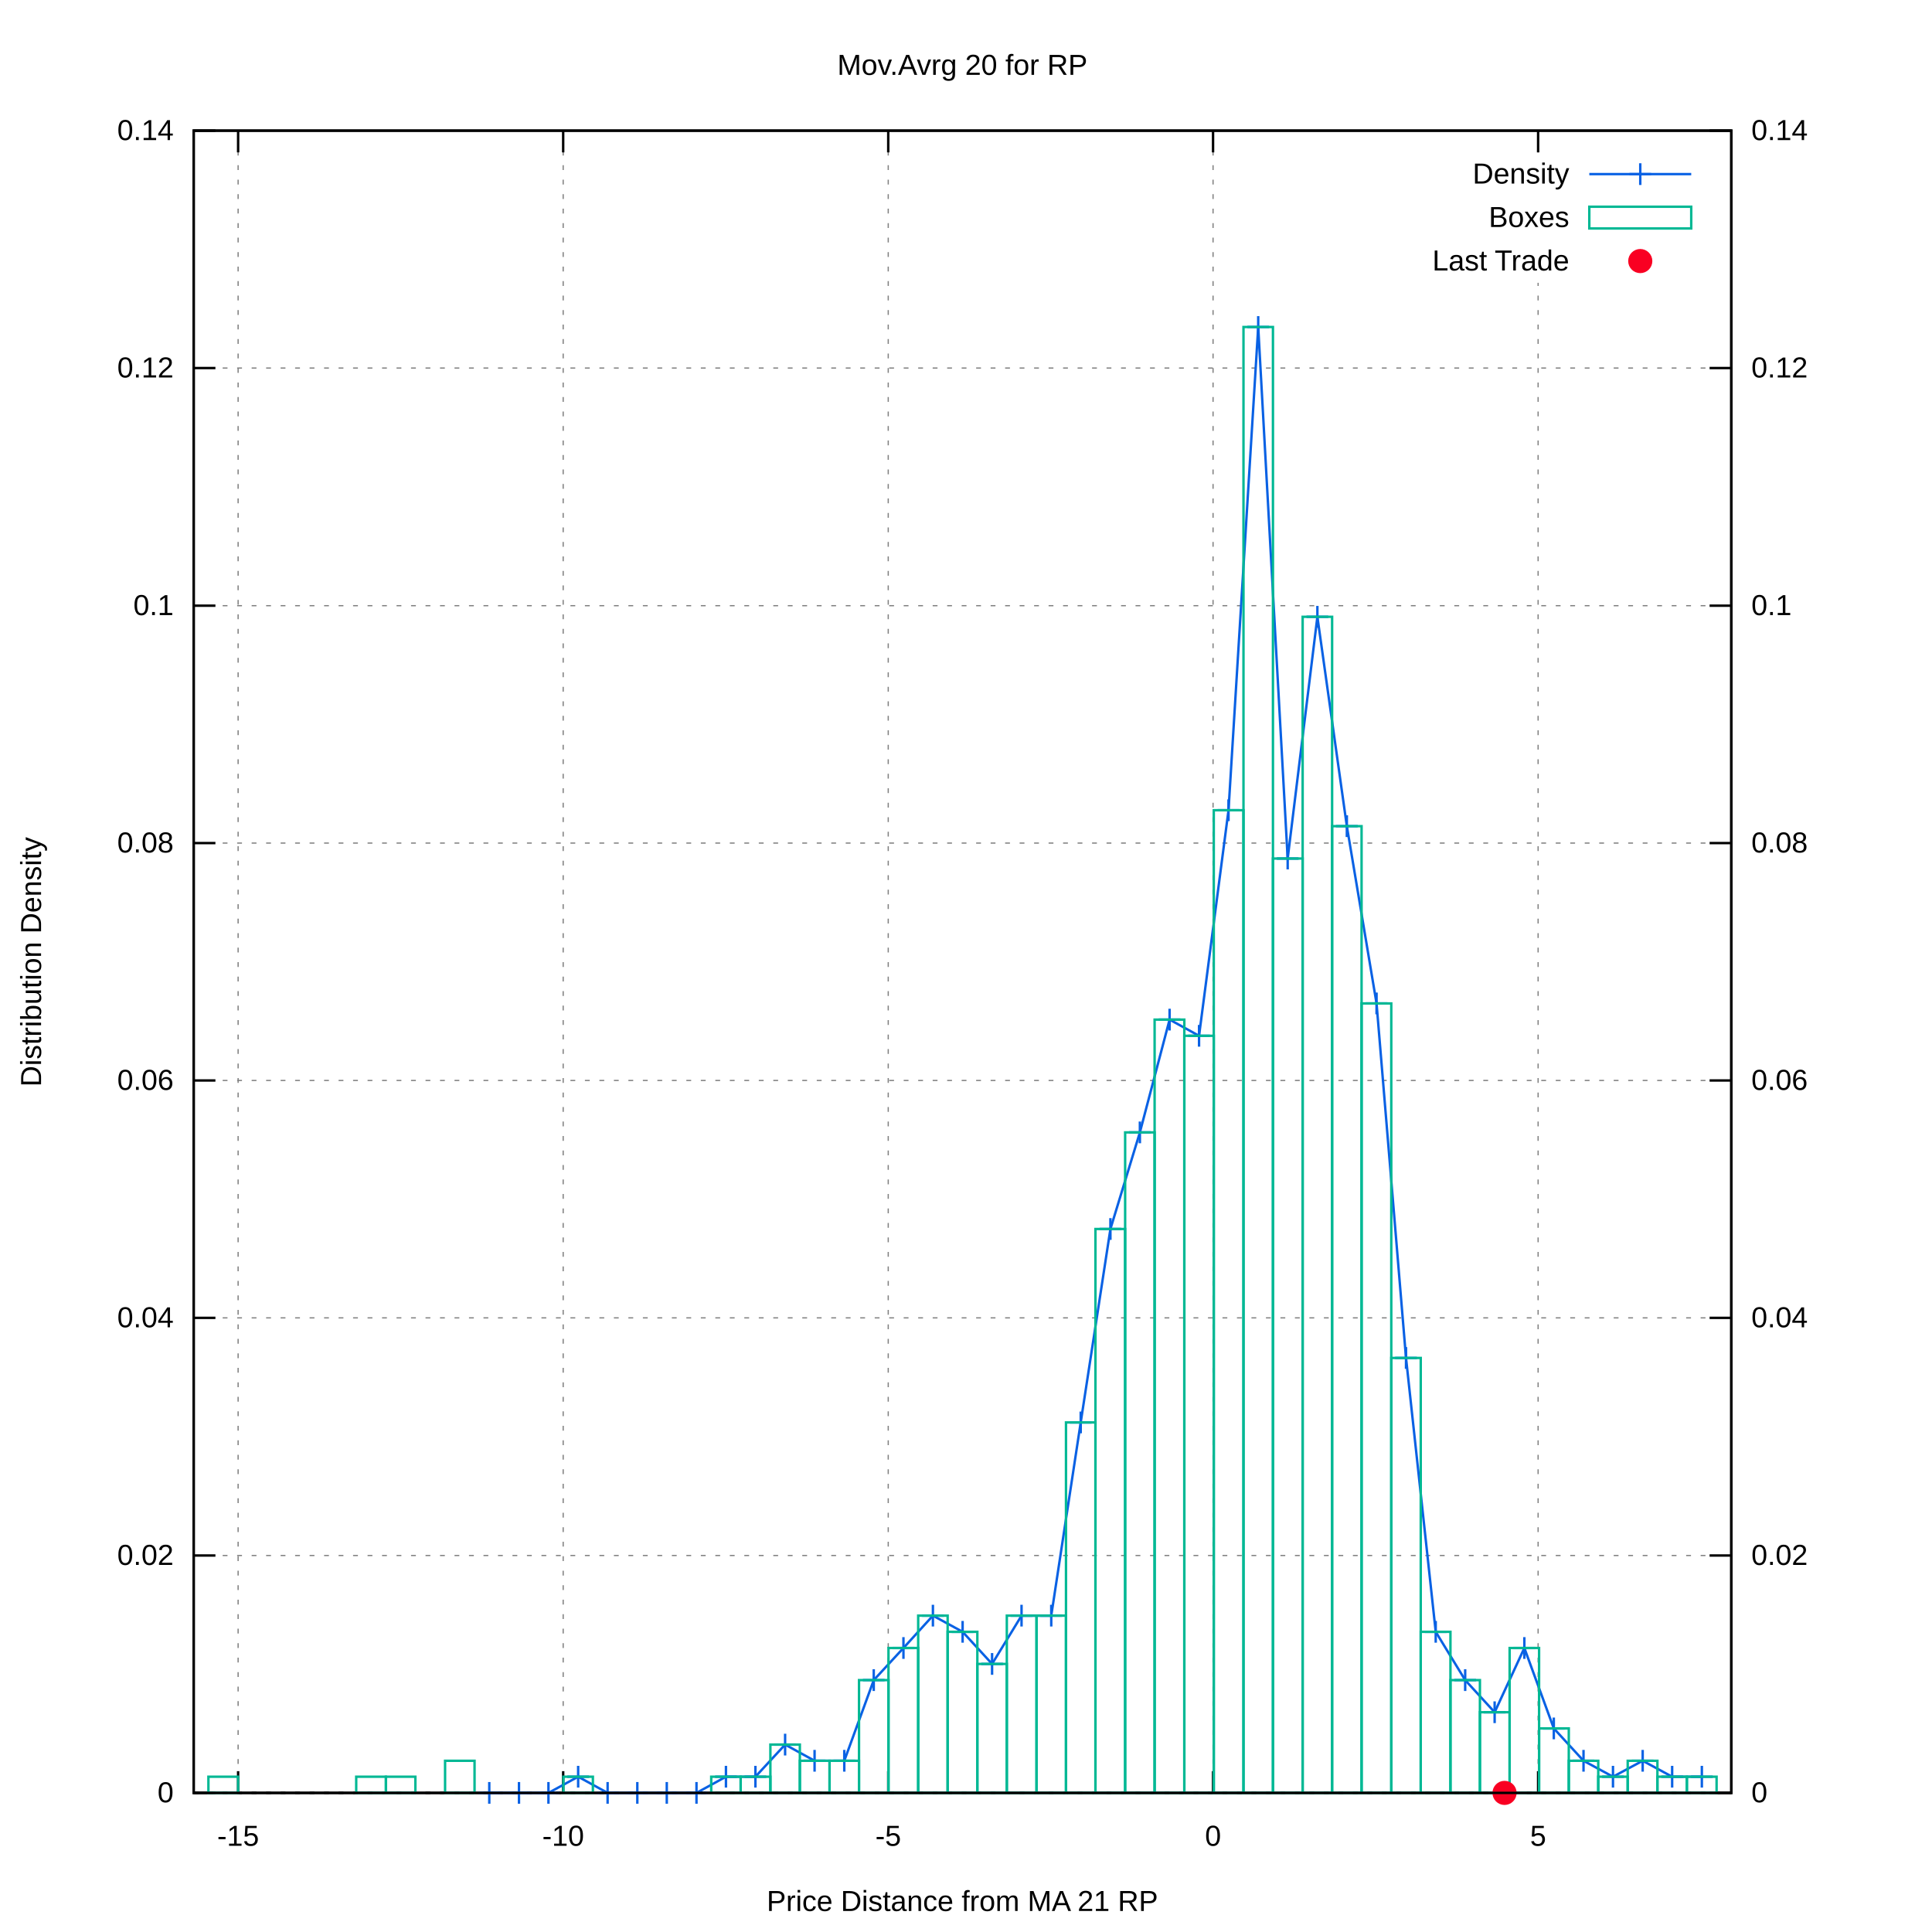
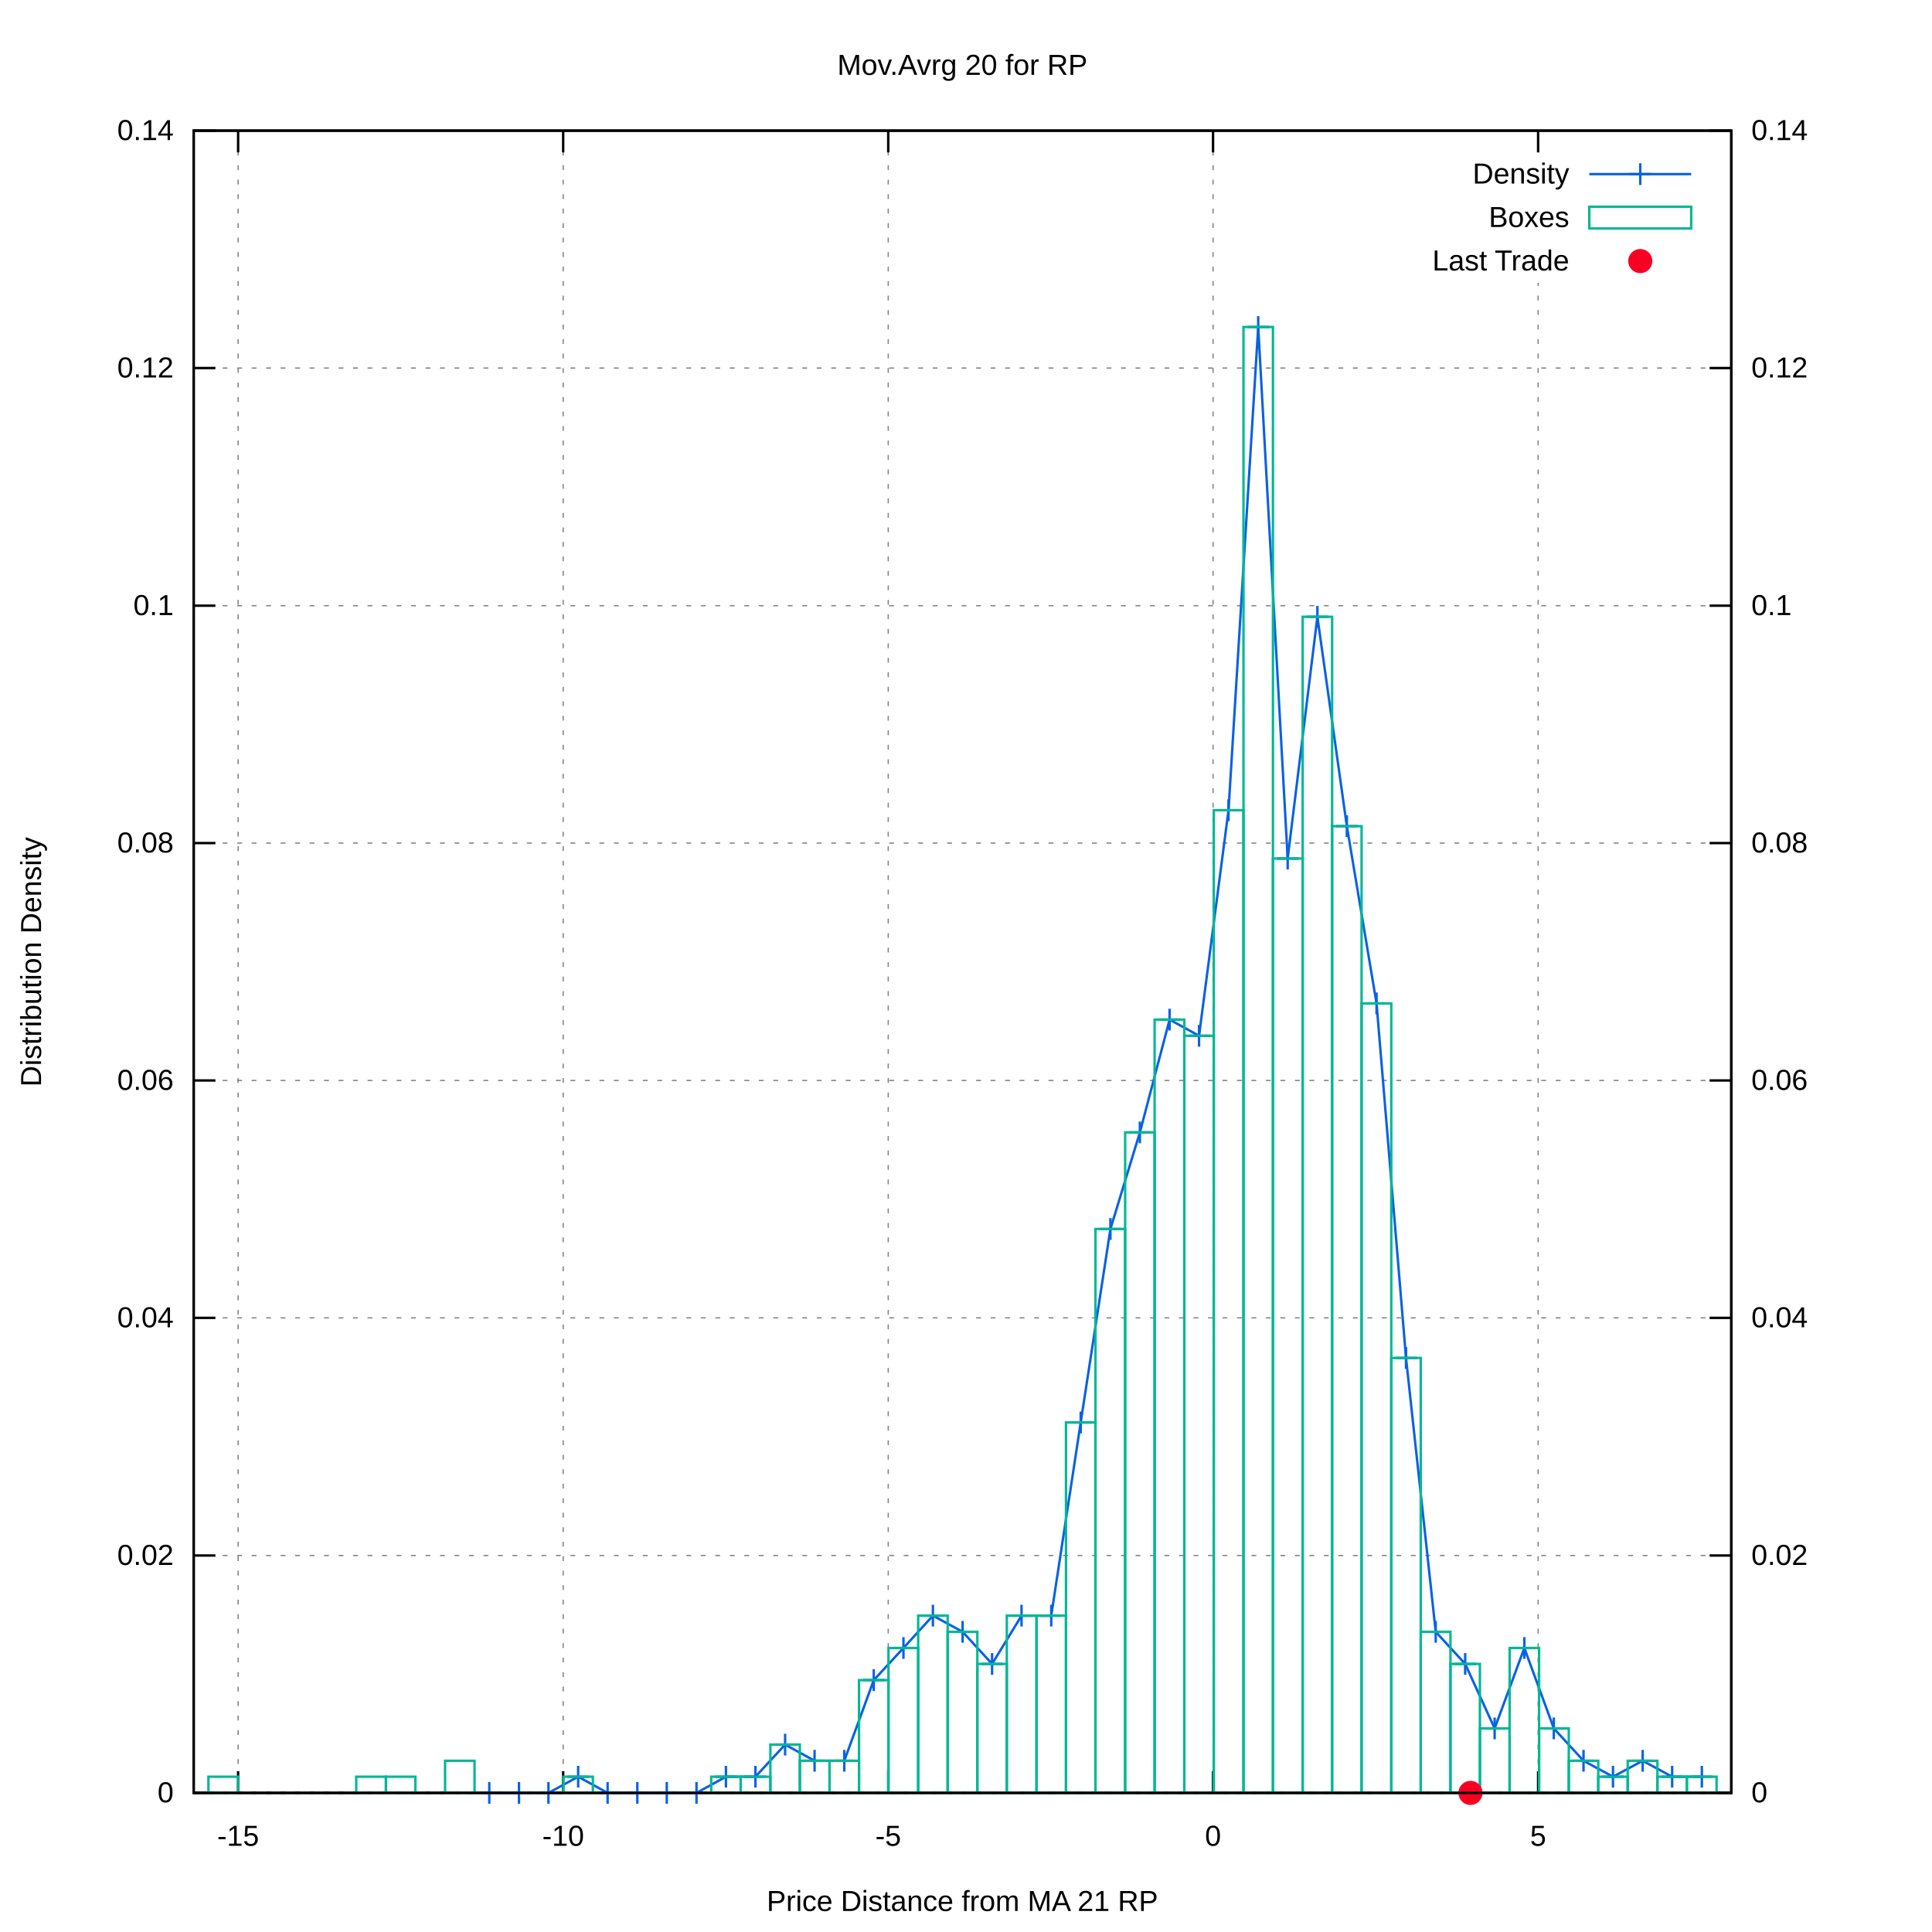
<svg xmlns="http://www.w3.org/2000/svg" xmlns:xlink="http://www.w3.org/1999/xlink" viewBox="0 0 800 800">
  <g id="gnuplot_canvas">
    <rect x="0" y="0" width="800" height="800" fill="#ffffff" />
    <defs>
      <circle id="gpDot" r="0.5" stroke-width="0.5" />
      <path id="gpPt0" stroke-width="0.222" stroke="currentColor" d="M-1,0 h2 M0,-1 v2" />
      <path id="gpPt1" stroke-width="0.222" stroke="currentColor" d="M-1,-1 L1,1 M1,-1 L-1,1" />
      <path id="gpPt2" stroke-width="0.222" stroke="currentColor" d="M-1,0 L1,0 M0,-1 L0,1 M-1,-1 L1,1 M-1,1 L1,-1" />
      <rect id="gpPt3" stroke-width="0.222" stroke="currentColor" x="-1" y="-1" width="2" height="2" />
      <rect id="gpPt4" stroke-width="0.222" stroke="currentColor" fill="currentColor" x="-1" y="-1" width="2" height="2" />
      <circle id="gpPt5" stroke-width="0.222" stroke="currentColor" cx="0" cy="0" r="1" />
      <use xlink:href="#gpPt5" id="gpPt6" fill="currentColor" stroke="none" />
      <path id="gpPt7" stroke-width="0.222" stroke="currentColor" d="M0,-1.33 L-1.33,0.67 L1.33,0.67 z" />
      <use xlink:href="#gpPt7" id="gpPt8" fill="currentColor" stroke="none" />
      <use xlink:href="#gpPt7" id="gpPt9" stroke="currentColor" transform="rotate(180)" />
      <use xlink:href="#gpPt9" id="gpPt10" fill="currentColor" stroke="none" />
      <use xlink:href="#gpPt3" id="gpPt11" stroke="currentColor" transform="rotate(45)" />
      <use xlink:href="#gpPt11" id="gpPt12" fill="currentColor" stroke="none" />
      <path id="gpPt13" stroke-width="0.222" stroke="currentColor" d="M0,1.330 L1.265,0.411 L0.782,-1.067 L-0.782,-1.076 L-1.265,0.411 z" />
      <use xlink:href="#gpPt13" id="gpPt14" fill="currentColor" stroke="none" />
      <filter id="textbox" filterUnits="objectBoundingBox" x="0" y="0" height="1" width="1">
        <feFlood flood-color="#FFFFFF" flood-opacity="1" result="bgnd" />
        <feComposite in="SourceGraphic" in2="bgnd" operator="atop" />
      </filter>
      <filter id="greybox" filterUnits="objectBoundingBox" x="0" y="0" height="1" width="1">
        <feFlood flood-color="lightgrey" flood-opacity="1" result="grey" />
        <feComposite in="SourceGraphic" in2="grey" operator="atop" />
      </filter>
    </defs>
    <g fill="none" color="#FFFFFF" stroke="black" stroke-width="1.00" stroke-linecap="butt" stroke-linejoin="miter">
</g>
    <g fill="none" color="black" stroke="currentColor" stroke-width="1.00" stroke-linecap="butt" stroke-linejoin="miter">
</g>
    <g fill="none" color="black" stroke="black" stroke-width="0.50" stroke-linecap="butt" stroke-linejoin="miter">
</g>
    <g fill="none" color="gray" stroke="currentColor" stroke-width="0.50" stroke-linecap="butt" stroke-linejoin="miter">
      <path stroke="gray" stroke-dasharray="2,4" class="gridline" d="M80.2,742.4 L716.9,742.4  " />
    </g>
    <g fill="none" color="gray" stroke="gray" stroke-width="1.00" stroke-linecap="butt" stroke-linejoin="miter">
</g>
    <g fill="none" color="black" stroke="currentColor" stroke-width="1.00" stroke-linecap="butt" stroke-linejoin="miter">
      <path stroke="black" d="M80.2,742.4 L89.2,742.4  " />
      <g transform="translate(71.9,746.3)" stroke="none" fill="black" font-family="arial" font-size="12.00" text-anchor="end">
        <text>
          <tspan font-family="arial"> 0</tspan>
        </text>
      </g>
    </g>
    <g fill="none" color="black" stroke="currentColor" stroke-width="1.00" stroke-linecap="butt" stroke-linejoin="miter">
</g>
    <g fill="none" color="black" stroke="black" stroke-width="0.50" stroke-linecap="butt" stroke-linejoin="miter">
</g>
    <g fill="none" color="gray" stroke="currentColor" stroke-width="0.50" stroke-linecap="butt" stroke-linejoin="miter">
      <path stroke="gray" stroke-dasharray="2,4" class="gridline" d="M80.2,644.1 L716.9,644.1  " />
    </g>
    <g fill="none" color="gray" stroke="gray" stroke-width="1.00" stroke-linecap="butt" stroke-linejoin="miter">
</g>
    <g fill="none" color="black" stroke="currentColor" stroke-width="1.00" stroke-linecap="butt" stroke-linejoin="miter">
      <path stroke="black" d="M80.2,644.1 L89.2,644.1  " />
      <g transform="translate(71.9,648.0)" stroke="none" fill="black" font-family="arial" font-size="12.00" text-anchor="end">
        <text>
          <tspan font-family="arial"> 0.02</tspan>
        </text>
      </g>
    </g>
    <g fill="none" color="black" stroke="currentColor" stroke-width="1.00" stroke-linecap="butt" stroke-linejoin="miter">
</g>
    <g fill="none" color="black" stroke="black" stroke-width="0.50" stroke-linecap="butt" stroke-linejoin="miter">
</g>
    <g fill="none" color="gray" stroke="currentColor" stroke-width="0.50" stroke-linecap="butt" stroke-linejoin="miter">
      <path stroke="gray" stroke-dasharray="2,4" class="gridline" d="M80.2,545.7 L716.9,545.7  " />
    </g>
    <g fill="none" color="gray" stroke="gray" stroke-width="1.00" stroke-linecap="butt" stroke-linejoin="miter">
</g>
    <g fill="none" color="black" stroke="currentColor" stroke-width="1.00" stroke-linecap="butt" stroke-linejoin="miter">
      <path stroke="black" d="M80.2,545.7 L89.2,545.7  " />
      <g transform="translate(71.9,549.6)" stroke="none" fill="black" font-family="arial" font-size="12.00" text-anchor="end">
        <text>
          <tspan font-family="arial"> 0.04</tspan>
        </text>
      </g>
    </g>
    <g fill="none" color="black" stroke="currentColor" stroke-width="1.00" stroke-linecap="butt" stroke-linejoin="miter">
</g>
    <g fill="none" color="black" stroke="black" stroke-width="0.50" stroke-linecap="butt" stroke-linejoin="miter">
</g>
    <g fill="none" color="gray" stroke="currentColor" stroke-width="0.50" stroke-linecap="butt" stroke-linejoin="miter">
      <path stroke="gray" stroke-dasharray="2,4" class="gridline" d="M80.2,447.4 L716.9,447.4  " />
    </g>
    <g fill="none" color="gray" stroke="gray" stroke-width="1.00" stroke-linecap="butt" stroke-linejoin="miter">
</g>
    <g fill="none" color="black" stroke="currentColor" stroke-width="1.00" stroke-linecap="butt" stroke-linejoin="miter">
      <path stroke="black" d="M80.2,447.4 L89.2,447.4  " />
      <g transform="translate(71.9,451.3)" stroke="none" fill="black" font-family="arial" font-size="12.00" text-anchor="end">
        <text>
          <tspan font-family="arial"> 0.06</tspan>
        </text>
      </g>
    </g>
    <g fill="none" color="black" stroke="currentColor" stroke-width="1.00" stroke-linecap="butt" stroke-linejoin="miter">
</g>
    <g fill="none" color="black" stroke="black" stroke-width="0.50" stroke-linecap="butt" stroke-linejoin="miter">
</g>
    <g fill="none" color="gray" stroke="currentColor" stroke-width="0.50" stroke-linecap="butt" stroke-linejoin="miter">
      <path stroke="gray" stroke-dasharray="2,4" class="gridline" d="M80.2,349.1 L716.9,349.1  " />
    </g>
    <g fill="none" color="gray" stroke="gray" stroke-width="1.00" stroke-linecap="butt" stroke-linejoin="miter">
</g>
    <g fill="none" color="black" stroke="currentColor" stroke-width="1.00" stroke-linecap="butt" stroke-linejoin="miter">
      <path stroke="black" d="M80.2,349.1 L89.2,349.1  " />
      <g transform="translate(71.9,353.0)" stroke="none" fill="black" font-family="arial" font-size="12.00" text-anchor="end">
        <text>
          <tspan font-family="arial"> 0.08</tspan>
        </text>
      </g>
    </g>
    <g fill="none" color="black" stroke="currentColor" stroke-width="1.00" stroke-linecap="butt" stroke-linejoin="miter">
</g>
    <g fill="none" color="black" stroke="black" stroke-width="0.50" stroke-linecap="butt" stroke-linejoin="miter">
</g>
    <g fill="none" color="gray" stroke="currentColor" stroke-width="0.50" stroke-linecap="butt" stroke-linejoin="miter">
      <path stroke="gray" stroke-dasharray="2,4" class="gridline" d="M80.2,250.8 L716.9,250.8  " />
    </g>
    <g fill="none" color="gray" stroke="gray" stroke-width="1.00" stroke-linecap="butt" stroke-linejoin="miter">
</g>
    <g fill="none" color="black" stroke="currentColor" stroke-width="1.00" stroke-linecap="butt" stroke-linejoin="miter">
      <path stroke="black" d="M80.2,250.8 L89.2,250.8  " />
      <g transform="translate(71.9,254.7)" stroke="none" fill="black" font-family="arial" font-size="12.00" text-anchor="end">
        <text>
          <tspan font-family="arial"> 0.1</tspan>
        </text>
      </g>
    </g>
    <g fill="none" color="black" stroke="currentColor" stroke-width="1.00" stroke-linecap="butt" stroke-linejoin="miter">
</g>
    <g fill="none" color="black" stroke="black" stroke-width="0.50" stroke-linecap="butt" stroke-linejoin="miter">
</g>
    <g fill="none" color="gray" stroke="currentColor" stroke-width="0.50" stroke-linecap="butt" stroke-linejoin="miter">
      <path stroke="gray" stroke-dasharray="2,4" class="gridline" d="M80.2,152.4 L716.9,152.4  " />
    </g>
    <g fill="none" color="gray" stroke="gray" stroke-width="1.00" stroke-linecap="butt" stroke-linejoin="miter">
</g>
    <g fill="none" color="black" stroke="currentColor" stroke-width="1.00" stroke-linecap="butt" stroke-linejoin="miter">
      <path stroke="black" d="M80.2,152.4 L89.2,152.4  " />
      <g transform="translate(71.9,156.3)" stroke="none" fill="black" font-family="arial" font-size="12.00" text-anchor="end">
        <text>
          <tspan font-family="arial"> 0.12</tspan>
        </text>
      </g>
    </g>
    <g fill="none" color="black" stroke="currentColor" stroke-width="1.00" stroke-linecap="butt" stroke-linejoin="miter">
</g>
    <g fill="none" color="black" stroke="black" stroke-width="0.50" stroke-linecap="butt" stroke-linejoin="miter">
</g>
    <g fill="none" color="gray" stroke="currentColor" stroke-width="0.50" stroke-linecap="butt" stroke-linejoin="miter">
      <path stroke="gray" stroke-dasharray="2,4" class="gridline" d="M80.2,54.1 L716.9,54.1  " />
    </g>
    <g fill="none" color="gray" stroke="gray" stroke-width="1.00" stroke-linecap="butt" stroke-linejoin="miter">
</g>
    <g fill="none" color="black" stroke="currentColor" stroke-width="1.00" stroke-linecap="butt" stroke-linejoin="miter">
      <path stroke="black" d="M80.2,54.1 L89.2,54.1  " />
      <g transform="translate(71.9,58.0)" stroke="none" fill="black" font-family="arial" font-size="12.00" text-anchor="end">
        <text>
          <tspan font-family="arial"> 0.14</tspan>
        </text>
      </g>
    </g>
    <g fill="none" color="black" stroke="currentColor" stroke-width="1.00" stroke-linecap="butt" stroke-linejoin="miter">
</g>
    <g fill="none" color="black" stroke="black" stroke-width="0.50" stroke-linecap="butt" stroke-linejoin="miter">
</g>
    <g fill="none" color="gray" stroke="currentColor" stroke-width="0.50" stroke-linecap="butt" stroke-linejoin="miter">
      <path stroke="gray" stroke-dasharray="2,4" class="gridline" d="M98.6,742.4 L98.6,54.1  " />
    </g>
    <g fill="none" color="gray" stroke="gray" stroke-width="1.00" stroke-linecap="butt" stroke-linejoin="miter">
</g>
    <g fill="none" color="black" stroke="currentColor" stroke-width="1.00" stroke-linecap="butt" stroke-linejoin="miter">
      <path stroke="black" d="M98.6,742.4 L98.6,733.4 M98.6,54.1 L98.6,63.1  " />
      <g transform="translate(98.6,764.3)" stroke="none" fill="black" font-family="arial" font-size="12.00" text-anchor="middle">
        <text>
          <tspan font-family="arial">-15</tspan>
        </text>
      </g>
    </g>
    <g fill="none" color="black" stroke="currentColor" stroke-width="1.00" stroke-linecap="butt" stroke-linejoin="miter">
</g>
    <g fill="none" color="black" stroke="black" stroke-width="0.50" stroke-linecap="butt" stroke-linejoin="miter">
</g>
    <g fill="none" color="gray" stroke="currentColor" stroke-width="0.50" stroke-linecap="butt" stroke-linejoin="miter">
      <path stroke="gray" stroke-dasharray="2,4" class="gridline" d="M233.2,742.4 L233.2,54.1  " />
    </g>
    <g fill="none" color="gray" stroke="gray" stroke-width="1.00" stroke-linecap="butt" stroke-linejoin="miter">
</g>
    <g fill="none" color="black" stroke="currentColor" stroke-width="1.00" stroke-linecap="butt" stroke-linejoin="miter">
      <path stroke="black" d="M233.2,742.4 L233.2,733.4 M233.2,54.1 L233.2,63.1  " />
      <g transform="translate(233.2,764.3)" stroke="none" fill="black" font-family="arial" font-size="12.00" text-anchor="middle">
        <text>
          <tspan font-family="arial">-10</tspan>
        </text>
      </g>
    </g>
    <g fill="none" color="black" stroke="currentColor" stroke-width="1.00" stroke-linecap="butt" stroke-linejoin="miter">
</g>
    <g fill="none" color="black" stroke="black" stroke-width="0.50" stroke-linecap="butt" stroke-linejoin="miter">
</g>
    <g fill="none" color="gray" stroke="currentColor" stroke-width="0.50" stroke-linecap="butt" stroke-linejoin="miter">
      <path stroke="gray" stroke-dasharray="2,4" class="gridline" d="M367.8,742.4 L367.8,54.1  " />
    </g>
    <g fill="none" color="gray" stroke="gray" stroke-width="1.00" stroke-linecap="butt" stroke-linejoin="miter">
</g>
    <g fill="none" color="black" stroke="currentColor" stroke-width="1.00" stroke-linecap="butt" stroke-linejoin="miter">
      <path stroke="black" d="M367.8,742.4 L367.8,733.4 M367.8,54.1 L367.8,63.1  " />
      <g transform="translate(367.8,764.3)" stroke="none" fill="black" font-family="arial" font-size="12.00" text-anchor="middle">
        <text>
          <tspan font-family="arial">-5</tspan>
        </text>
      </g>
    </g>
    <g fill="none" color="black" stroke="currentColor" stroke-width="1.00" stroke-linecap="butt" stroke-linejoin="miter">
</g>
    <g fill="none" color="black" stroke="black" stroke-width="0.50" stroke-linecap="butt" stroke-linejoin="miter">
</g>
    <g fill="none" color="gray" stroke="currentColor" stroke-width="0.50" stroke-linecap="butt" stroke-linejoin="miter">
      <path stroke="gray" stroke-dasharray="2,4" class="gridline" d="M502.3,742.4 L502.3,54.1  " />
    </g>
    <g fill="none" color="gray" stroke="gray" stroke-width="1.00" stroke-linecap="butt" stroke-linejoin="miter">
</g>
    <g fill="none" color="black" stroke="currentColor" stroke-width="1.00" stroke-linecap="butt" stroke-linejoin="miter">
      <path stroke="black" d="M502.3,742.4 L502.3,733.4 M502.3,54.1 L502.3,63.1  " />
      <g transform="translate(502.3,764.3)" stroke="none" fill="black" font-family="arial" font-size="12.00" text-anchor="middle">
        <text>
          <tspan font-family="arial"> 0</tspan>
        </text>
      </g>
    </g>
    <g fill="none" color="black" stroke="currentColor" stroke-width="1.00" stroke-linecap="butt" stroke-linejoin="miter">
</g>
    <g fill="none" color="black" stroke="black" stroke-width="0.50" stroke-linecap="butt" stroke-linejoin="miter">
</g>
    <g fill="none" color="gray" stroke="currentColor" stroke-width="0.50" stroke-linecap="butt" stroke-linejoin="miter">
      <path stroke="gray" stroke-dasharray="2,4" class="gridline" d="M636.9,742.4 L636.9,117.1 M636.9,63.1 L636.9,54.1  " />
    </g>
    <g fill="none" color="gray" stroke="gray" stroke-width="1.00" stroke-linecap="butt" stroke-linejoin="miter">
</g>
    <g fill="none" color="black" stroke="currentColor" stroke-width="1.00" stroke-linecap="butt" stroke-linejoin="miter">
      <path stroke="black" d="M636.9,742.4 L636.9,733.4 M636.9,54.1 L636.9,63.1  " />
      <g transform="translate(636.9,764.3)" stroke="none" fill="black" font-family="arial" font-size="12.00" text-anchor="middle">
        <text>
          <tspan font-family="arial"> 5</tspan>
        </text>
      </g>
    </g>
    <g fill="none" color="black" stroke="currentColor" stroke-width="1.00" stroke-linecap="butt" stroke-linejoin="miter">
      <path stroke="black" d="M716.9,742.4 L707.9,742.4  " />
      <g transform="translate(725.2,746.3)" stroke="none" fill="black" font-family="arial" font-size="12.00" text-anchor="start">
        <text>
          <tspan font-family="arial"> 0</tspan>
        </text>
      </g>
    </g>
    <g fill="none" color="black" stroke="currentColor" stroke-width="1.00" stroke-linecap="butt" stroke-linejoin="miter">
      <path stroke="black" d="M716.9,644.1 L707.9,644.1  " />
      <g transform="translate(725.2,648.0)" stroke="none" fill="black" font-family="arial" font-size="12.00" text-anchor="start">
        <text>
          <tspan font-family="arial"> 0.02</tspan>
        </text>
      </g>
    </g>
    <g fill="none" color="black" stroke="currentColor" stroke-width="1.00" stroke-linecap="butt" stroke-linejoin="miter">
      <path stroke="black" d="M716.9,545.7 L707.9,545.7  " />
      <g transform="translate(725.2,549.6)" stroke="none" fill="black" font-family="arial" font-size="12.00" text-anchor="start">
        <text>
          <tspan font-family="arial"> 0.04</tspan>
        </text>
      </g>
    </g>
    <g fill="none" color="black" stroke="currentColor" stroke-width="1.00" stroke-linecap="butt" stroke-linejoin="miter">
      <path stroke="black" d="M716.9,447.4 L707.9,447.4  " />
      <g transform="translate(725.2,451.3)" stroke="none" fill="black" font-family="arial" font-size="12.00" text-anchor="start">
        <text>
          <tspan font-family="arial"> 0.06</tspan>
        </text>
      </g>
    </g>
    <g fill="none" color="black" stroke="currentColor" stroke-width="1.00" stroke-linecap="butt" stroke-linejoin="miter">
      <path stroke="black" d="M716.9,349.1 L707.9,349.1  " />
      <g transform="translate(725.2,353.0)" stroke="none" fill="black" font-family="arial" font-size="12.00" text-anchor="start">
        <text>
          <tspan font-family="arial"> 0.08</tspan>
        </text>
      </g>
    </g>
    <g fill="none" color="black" stroke="currentColor" stroke-width="1.00" stroke-linecap="butt" stroke-linejoin="miter">
      <path stroke="black" d="M716.9,250.8 L707.9,250.8  " />
      <g transform="translate(725.2,254.7)" stroke="none" fill="black" font-family="arial" font-size="12.00" text-anchor="start">
        <text>
          <tspan font-family="arial"> 0.1</tspan>
        </text>
      </g>
    </g>
    <g fill="none" color="black" stroke="currentColor" stroke-width="1.00" stroke-linecap="butt" stroke-linejoin="miter">
      <path stroke="black" d="M716.9,152.4 L707.9,152.4  " />
      <g transform="translate(725.2,156.3)" stroke="none" fill="black" font-family="arial" font-size="12.00" text-anchor="start">
        <text>
          <tspan font-family="arial"> 0.12</tspan>
        </text>
      </g>
    </g>
    <g fill="none" color="black" stroke="currentColor" stroke-width="1.00" stroke-linecap="butt" stroke-linejoin="miter">
      <path stroke="black" d="M716.9,54.1 L707.9,54.1  " />
      <g transform="translate(725.2,58.0)" stroke="none" fill="black" font-family="arial" font-size="12.00" text-anchor="start">
        <text>
          <tspan font-family="arial"> 0.14</tspan>
        </text>
      </g>
    </g>
    <g fill="none" color="black" stroke="currentColor" stroke-width="1.00" stroke-linecap="butt" stroke-linejoin="miter">
</g>
    <g fill="none" color="gray" stroke="currentColor" stroke-width="1.00" stroke-linecap="butt" stroke-linejoin="miter">
      <path stroke="black" stroke-dasharray="2,4" d="M80.2,742.4 L716.9,742.4  " />
    </g>
    <g fill="none" color="black" stroke="currentColor" stroke-width="1.00" stroke-linecap="butt" stroke-linejoin="miter">
      <path stroke="black" d="M80.2,54.1 L80.2,742.4 L716.9,742.4 L716.9,54.1 L80.2,54.1 Z  " />
    </g>
    <g fill="none" color="black" stroke="currentColor" stroke-width="1.00" stroke-linecap="butt" stroke-linejoin="miter">
      <g transform="translate(17.0,398.3) rotate(270)" stroke="none" fill="black" font-family="arial" font-size="12.00" text-anchor="middle">
        <text>
          <tspan font-family="arial">Distribution Density</tspan>
        </text>
      </g>
    </g>
    <g fill="none" color="black" stroke="currentColor" stroke-width="1.00" stroke-linecap="butt" stroke-linejoin="miter">
      <g transform="translate(398.5,791.3)" stroke="none" fill="black" font-family="arial" font-size="12.00" text-anchor="middle">
        <text>
          <tspan font-family="arial">Price Distance from MA 21 RP</tspan>
        </text>
      </g>
    </g>
    <g fill="none" color="black" stroke="currentColor" stroke-width="1.00" stroke-linecap="butt" stroke-linejoin="miter">
      <g transform="translate(398.5,31.0)" stroke="none" fill="black" font-family="arial" font-size="12.00" text-anchor="middle">
        <text>
          <tspan font-family="arial">Mov.Avrg 20 for RP </tspan>
        </text>
      </g>
    </g>
    <g id="gnuplot_plot_1">
      <g fill="none" color="black" stroke="currentColor" stroke-width="1.00" stroke-linecap="butt" stroke-linejoin="miter">
        <g transform="translate(649.8,76.0)" stroke="none" fill="black" font-family="arial" font-size="12.00" text-anchor="end">
          <text>
            <tspan font-family="arial">Density</tspan>
          </text>
        </g>
      </g>
      <g fill="none" color="black" stroke="currentColor" stroke-width="1.00" stroke-linecap="butt" stroke-linejoin="miter">
-         <path stroke="rgb(  9,  97, 228)" d="M658.1,72.1 L700.3,72.1 M202.6,742.4 L214.9,742.4 L227.1,742.4 L239.4,735.7 L251.6,742.4 L263.9,742.4   L276.1,742.4 L288.4,742.4 L300.6,735.7 L312.8,735.7 L325.1,722.4 L337.3,729.1 L349.6,729.1 L361.8,695.7   L374.1,682.4 L386.3,669.0 L398.6,675.7 L410.8,689.0 L423.0,669.0 L435.3,669.0 L447.5,589.0 L459.8,508.9   L472.0,468.9 L484.3,422.2 L496.5,428.9 L508.7,335.5 L521.0,135.4 L533.2,355.5 L545.5,255.4 L557.7,342.1   L570.0,415.5 L582.2,562.3 L594.5,675.7 L606.7,695.7 L618.9,709.0 L631.2,682.4 L643.4,715.7 L655.7,729.1   L667.9,735.7 L680.2,729.1 L692.4,735.7 L704.7,735.7  " />
+         <path stroke="rgb(  9,  97, 228)" d="M658.1,72.1 L700.3,72.1 M202.6,742.4 L214.9,742.4 L227.1,742.4 L239.4,735.7 L251.6,742.4 L263.9,742.4   L276.1,742.4 L288.4,742.4 L300.6,735.7 L312.8,735.7 L325.1,722.4 L337.3,729.1 L349.6,729.1 L361.8,695.7   L374.1,682.4 L386.3,669.0 L398.6,675.7 L410.8,689.0 L423.0,669.0 L435.3,669.0 L447.5,589.0 L459.8,508.9   L472.0,468.9 L484.3,422.2 L496.5,428.9 L508.7,335.5 L521.0,135.4 L533.2,355.5 L545.5,255.4 L557.7,342.1   L570.0,415.5 L582.2,562.3 L594.5,675.7 L606.7,689.0 L618.9,715.7 L631.2,682.4 L643.4,715.7 L655.7,729.1   L667.9,735.7 L680.2,729.1 L692.4,735.7 L704.7,735.7  " />
        <use xlink:href="#gpPt0" transform="translate(202.6,742.4) scale(4.50)" color="rgb(  9,  97, 228)" />
        <use xlink:href="#gpPt0" transform="translate(214.9,742.4) scale(4.50)" color="rgb(  9,  97, 228)" />
        <use xlink:href="#gpPt0" transform="translate(227.1,742.4) scale(4.50)" color="rgb(  9,  97, 228)" />
        <use xlink:href="#gpPt0" transform="translate(239.4,735.7) scale(4.50)" color="rgb(  9,  97, 228)" />
        <use xlink:href="#gpPt0" transform="translate(251.6,742.4) scale(4.50)" color="rgb(  9,  97, 228)" />
        <use xlink:href="#gpPt0" transform="translate(263.9,742.4) scale(4.50)" color="rgb(  9,  97, 228)" />
        <use xlink:href="#gpPt0" transform="translate(276.1,742.4) scale(4.50)" color="rgb(  9,  97, 228)" />
        <use xlink:href="#gpPt0" transform="translate(288.4,742.4) scale(4.50)" color="rgb(  9,  97, 228)" />
        <use xlink:href="#gpPt0" transform="translate(300.6,735.7) scale(4.50)" color="rgb(  9,  97, 228)" />
        <use xlink:href="#gpPt0" transform="translate(312.8,735.7) scale(4.50)" color="rgb(  9,  97, 228)" />
        <use xlink:href="#gpPt0" transform="translate(325.1,722.4) scale(4.50)" color="rgb(  9,  97, 228)" />
        <use xlink:href="#gpPt0" transform="translate(337.3,729.1) scale(4.50)" color="rgb(  9,  97, 228)" />
        <use xlink:href="#gpPt0" transform="translate(349.6,729.1) scale(4.50)" color="rgb(  9,  97, 228)" />
        <use xlink:href="#gpPt0" transform="translate(361.8,695.7) scale(4.50)" color="rgb(  9,  97, 228)" />
        <use xlink:href="#gpPt0" transform="translate(374.1,682.4) scale(4.50)" color="rgb(  9,  97, 228)" />
        <use xlink:href="#gpPt0" transform="translate(386.3,669.0) scale(4.50)" color="rgb(  9,  97, 228)" />
        <use xlink:href="#gpPt0" transform="translate(398.6,675.7) scale(4.50)" color="rgb(  9,  97, 228)" />
        <use xlink:href="#gpPt0" transform="translate(410.8,689.0) scale(4.50)" color="rgb(  9,  97, 228)" />
        <use xlink:href="#gpPt0" transform="translate(423.0,669.0) scale(4.50)" color="rgb(  9,  97, 228)" />
        <use xlink:href="#gpPt0" transform="translate(435.3,669.0) scale(4.50)" color="rgb(  9,  97, 228)" />
        <use xlink:href="#gpPt0" transform="translate(447.5,589.0) scale(4.50)" color="rgb(  9,  97, 228)" />
        <use xlink:href="#gpPt0" transform="translate(459.8,508.9) scale(4.50)" color="rgb(  9,  97, 228)" />
        <use xlink:href="#gpPt0" transform="translate(472.0,468.9) scale(4.50)" color="rgb(  9,  97, 228)" />
        <use xlink:href="#gpPt0" transform="translate(484.3,422.2) scale(4.50)" color="rgb(  9,  97, 228)" />
        <use xlink:href="#gpPt0" transform="translate(496.5,428.9) scale(4.50)" color="rgb(  9,  97, 228)" />
        <use xlink:href="#gpPt0" transform="translate(508.7,335.5) scale(4.50)" color="rgb(  9,  97, 228)" />
        <use xlink:href="#gpPt0" transform="translate(521.0,135.4) scale(4.50)" color="rgb(  9,  97, 228)" />
        <use xlink:href="#gpPt0" transform="translate(533.2,355.5) scale(4.50)" color="rgb(  9,  97, 228)" />
        <use xlink:href="#gpPt0" transform="translate(545.5,255.4) scale(4.50)" color="rgb(  9,  97, 228)" />
        <use xlink:href="#gpPt0" transform="translate(557.7,342.1) scale(4.50)" color="rgb(  9,  97, 228)" />
        <use xlink:href="#gpPt0" transform="translate(570.0,415.5) scale(4.50)" color="rgb(  9,  97, 228)" />
        <use xlink:href="#gpPt0" transform="translate(582.2,562.3) scale(4.50)" color="rgb(  9,  97, 228)" />
        <use xlink:href="#gpPt0" transform="translate(594.5,675.7) scale(4.50)" color="rgb(  9,  97, 228)" />
-         <use xlink:href="#gpPt0" transform="translate(606.7,695.7) scale(4.50)" color="rgb(  9,  97, 228)" />
-         <use xlink:href="#gpPt0" transform="translate(618.9,709.0) scale(4.50)" color="rgb(  9,  97, 228)" />
+         <use xlink:href="#gpPt0" transform="translate(606.7,689.0) scale(4.50)" color="rgb(  9,  97, 228)" />
+         <use xlink:href="#gpPt0" transform="translate(618.9,715.7) scale(4.50)" color="rgb(  9,  97, 228)" />
        <use xlink:href="#gpPt0" transform="translate(631.2,682.4) scale(4.50)" color="rgb(  9,  97, 228)" />
        <use xlink:href="#gpPt0" transform="translate(643.4,715.7) scale(4.50)" color="rgb(  9,  97, 228)" />
        <use xlink:href="#gpPt0" transform="translate(655.7,729.1) scale(4.50)" color="rgb(  9,  97, 228)" />
        <use xlink:href="#gpPt0" transform="translate(667.9,735.7) scale(4.50)" color="rgb(  9,  97, 228)" />
        <use xlink:href="#gpPt0" transform="translate(680.2,729.1) scale(4.50)" color="rgb(  9,  97, 228)" />
        <use xlink:href="#gpPt0" transform="translate(692.4,735.7) scale(4.50)" color="rgb(  9,  97, 228)" />
        <use xlink:href="#gpPt0" transform="translate(704.7,735.7) scale(4.50)" color="rgb(  9,  97, 228)" />
        <use xlink:href="#gpPt0" transform="translate(679.2,72.1) scale(4.50)" color="rgb(  9,  97, 228)" />
      </g>
    </g>
    <g id="gnuplot_plot_2">
      <g fill="none" color="black" stroke="currentColor" stroke-width="1.00" stroke-linecap="butt" stroke-linejoin="miter">
        <g transform="translate(649.8,94.0)" stroke="none" fill="black" font-family="arial" font-size="12.00" text-anchor="end">
          <text>
            <tspan font-family="arial">Boxes</tspan>
          </text>
        </g>
      </g>
      <g fill="none" color="black" stroke="currentColor" stroke-width="1.00" stroke-linecap="butt" stroke-linejoin="miter">
        <path stroke="rgb(  0, 184, 148)" d="M658.1,94.6 L700.3,94.6 L700.3,85.6 L658.1,85.6 L658.1,94.6 Z  " />
        <path stroke="rgb(  0, 184, 148)" d="M86.3,742.4 L86.3,735.7 L98.6,735.7 L98.6,742.4 L86.3,742.4 Z  " />
        <path stroke="rgb(  0, 184, 148)" d="M147.5,742.4 L147.5,735.7 L159.8,735.7 L159.8,742.4 L147.5,742.4 Z  " />
        <path stroke="rgb(  0, 184, 148)" d="M159.8,742.4 L159.8,735.7 L172.0,735.7 L172.0,742.4 L159.8,742.4 Z  " />
        <path stroke="rgb(  0, 184, 148)" d="M184.3,742.4 L184.3,729.1 L196.5,729.1 L196.5,742.4 L184.3,742.4 Z  " />
        <path stroke="rgb(  0, 184, 148)" d="M233.3,742.4 L233.3,735.7 L245.5,735.7 L245.5,742.4 L233.3,742.4 Z  " />
        <path stroke="rgb(  0, 184, 148)" d="M294.5,742.4 L294.5,735.7 L306.7,735.7 L306.7,742.4 L294.5,742.4 Z  " />
        <path stroke="rgb(  0, 184, 148)" d="M306.7,742.4 L306.7,735.7 L319.0,735.7 L319.0,742.4 L306.7,742.4 Z  " />
        <path stroke="rgb(  0, 184, 148)" d="M319.0,742.4 L319.0,722.4 L331.2,722.4 L331.2,742.4 L319.0,742.4 Z  " />
        <path stroke="rgb(  0, 184, 148)" d="M331.2,742.4 L331.2,729.1 L343.5,729.1 L343.5,742.4 L331.2,742.4 Z  " />
        <path stroke="rgb(  0, 184, 148)" d="M343.5,742.4 L343.5,729.1 L355.7,729.1 L355.7,742.4 L343.5,742.4 Z  " />
        <path stroke="rgb(  0, 184, 148)" d="M355.7,742.4 L355.7,695.7 L367.9,695.7 L367.9,742.4 L355.7,742.4 Z  " />
        <path stroke="rgb(  0, 184, 148)" d="M367.9,742.4 L367.9,682.4 L380.2,682.4 L380.2,742.4 L367.9,742.4 Z  " />
        <path stroke="rgb(  0, 184, 148)" d="M380.2,742.4 L380.2,669.0 L392.4,669.0 L392.4,742.4 L380.2,742.4 Z  " />
        <path stroke="rgb(  0, 184, 148)" d="M392.4,742.4 L392.4,675.7 L404.7,675.7 L404.7,742.4 L392.4,742.4 Z  " />
        <path stroke="rgb(  0, 184, 148)" d="M404.7,742.4 L404.7,689.0 L416.9,689.0 L416.9,742.4 L404.7,742.4 Z  " />
        <path stroke="rgb(  0, 184, 148)" d="M416.9,742.4 L416.9,669.0 L429.2,669.0 L429.2,742.4 L416.9,742.4 Z  " />
        <path stroke="rgb(  0, 184, 148)" d="M429.2,742.4 L429.2,669.0 L441.4,669.0 L441.4,742.4 L429.2,742.4 Z  " />
        <path stroke="rgb(  0, 184, 148)" d="M441.4,742.4 L441.4,589.0 L453.6,589.0 L453.6,742.4 L441.4,742.4 Z  " />
        <path stroke="rgb(  0, 184, 148)" d="M453.6,742.4 L453.6,508.9 L465.9,508.9 L465.9,742.4 L453.6,742.4 Z  " />
        <path stroke="rgb(  0, 184, 148)" d="M465.9,742.4 L465.9,468.9 L478.1,468.9 L478.1,742.4 L465.9,742.4 Z  " />
        <path stroke="rgb(  0, 184, 148)" d="M478.1,742.4 L478.1,422.2 L490.4,422.2 L490.4,742.4 L478.1,742.4 Z  " />
        <path stroke="rgb(  0, 184, 148)" d="M490.4,742.4 L490.4,428.9 L502.6,428.9 L502.6,742.4 L490.4,742.4 Z  " />
        <path stroke="rgb(  0, 184, 148)" d="M502.6,742.4 L502.6,335.5 L514.9,335.5 L514.9,742.4 L502.6,742.4 Z  " />
        <path stroke="rgb(  0, 184, 148)" d="M514.9,742.4 L514.9,135.4 L527.1,135.4 L527.1,742.4 L514.9,742.4 Z  " />
        <path stroke="rgb(  0, 184, 148)" d="M527.1,742.4 L527.1,355.5 L539.4,355.5 L539.4,742.4 L527.1,742.4 Z  " />
        <path stroke="rgb(  0, 184, 148)" d="M539.4,742.4 L539.4,255.4 L551.6,255.4 L551.6,742.4 L539.4,742.4 Z  " />
        <path stroke="rgb(  0, 184, 148)" d="M551.6,742.4 L551.6,342.1 L563.8,342.1 L563.8,742.4 L551.6,742.4 Z  " />
        <path stroke="rgb(  0, 184, 148)" d="M563.8,742.4 L563.8,415.5 L576.1,415.5 L576.1,742.4 L563.8,742.4 Z  " />
        <path stroke="rgb(  0, 184, 148)" d="M576.1,742.4 L576.1,562.3 L588.3,562.3 L588.3,742.4 L576.1,742.4 Z  " />
        <path stroke="rgb(  0, 184, 148)" d="M588.3,742.4 L588.3,675.7 L600.6,675.7 L600.6,742.4 L588.3,742.4 Z  " />
-         <path stroke="rgb(  0, 184, 148)" d="M600.6,742.4 L600.6,695.7 L612.8,695.7 L612.8,742.4 L600.6,742.4 Z  " />
-         <path stroke="rgb(  0, 184, 148)" d="M612.8,742.4 L612.8,709.0 L625.1,709.0 L625.1,742.4 L612.8,742.4 Z  " />
+         <path stroke="rgb(  0, 184, 148)" d="M600.6,742.4 L600.6,689.0 L612.8,689.0 L612.8,742.4 L600.6,742.4 Z  " />
+         <path stroke="rgb(  0, 184, 148)" d="M612.8,742.4 L612.8,715.7 L625.1,715.7 L625.1,742.4 L612.8,742.4 Z  " />
        <path stroke="rgb(  0, 184, 148)" d="M625.1,742.4 L625.1,682.4 L637.3,682.4 L637.3,742.4 L625.1,742.4 Z  " />
        <path stroke="rgb(  0, 184, 148)" d="M637.3,742.4 L637.3,715.7 L649.6,715.7 L649.6,742.4 L637.3,742.4 Z  " />
        <path stroke="rgb(  0, 184, 148)" d="M649.6,742.4 L649.6,729.1 L661.8,729.1 L661.8,742.4 L649.6,742.4 Z  " />
        <path stroke="rgb(  0, 184, 148)" d="M661.8,742.4 L661.8,735.7 L674.0,735.7 L674.0,742.4 L661.8,742.4 Z  " />
        <path stroke="rgb(  0, 184, 148)" d="M674.0,742.4 L674.0,729.1 L686.3,729.1 L686.3,742.4 L674.0,742.4 Z  " />
        <path stroke="rgb(  0, 184, 148)" d="M686.3,742.4 L686.3,735.7 L698.5,735.7 L698.5,742.4 L686.3,742.4 Z  " />
        <path stroke="rgb(  0, 184, 148)" d="M698.5,742.4 L698.5,735.7 L710.8,735.7 L710.8,742.4 L698.5,742.4 Z  " />
      </g>
    </g>
    <g id="gnuplot_plot_3">
      <g fill="none" color="black" stroke="currentColor" stroke-width="1.00" stroke-linecap="butt" stroke-linejoin="miter">
        <g transform="translate(649.8,112.0)" stroke="none" fill="black" font-family="arial" font-size="12.00" text-anchor="end">
          <text>
            <tspan font-family="arial">Last Trade</tspan>
          </text>
        </g>
      </g>
      <g fill="none" color="black" stroke="currentColor" stroke-width="1.00" stroke-linecap="butt" stroke-linejoin="miter">
-         <use xlink:href="#gpPt6" transform="translate(623.0,742.4) scale(4.50)" color="rgb(249,   0,  34)" />
+         <use xlink:href="#gpPt6" transform="translate(608.9,742.4) scale(4.50)" color="rgb(249,   0,  34)" />
        <use xlink:href="#gpPt6" transform="translate(679.2,108.1) scale(4.50)" color="rgb(249,   0,  34)" />
      </g>
    </g>
    <g fill="none" color="#FFFFFF" stroke="rgb(249,   0,  34)" stroke-width="2.00" stroke-linecap="butt" stroke-linejoin="miter">
</g>
    <g fill="none" color="black" stroke="currentColor" stroke-width="2.00" stroke-linecap="butt" stroke-linejoin="miter">
</g>
    <g fill="none" color="black" stroke="black" stroke-width="1.00" stroke-linecap="butt" stroke-linejoin="miter">
</g>
    <g fill="none" color="black" stroke="currentColor" stroke-width="1.00" stroke-linecap="butt" stroke-linejoin="miter">
      <path stroke="black" d="M80.2,54.1 L80.2,742.4 L716.9,742.4 L716.9,54.1 L80.2,54.1 Z  " />
    </g>
    <g fill="none" color="black" stroke="currentColor" stroke-width="1.00" stroke-linecap="butt" stroke-linejoin="miter">
</g>
  </g>
</svg>
